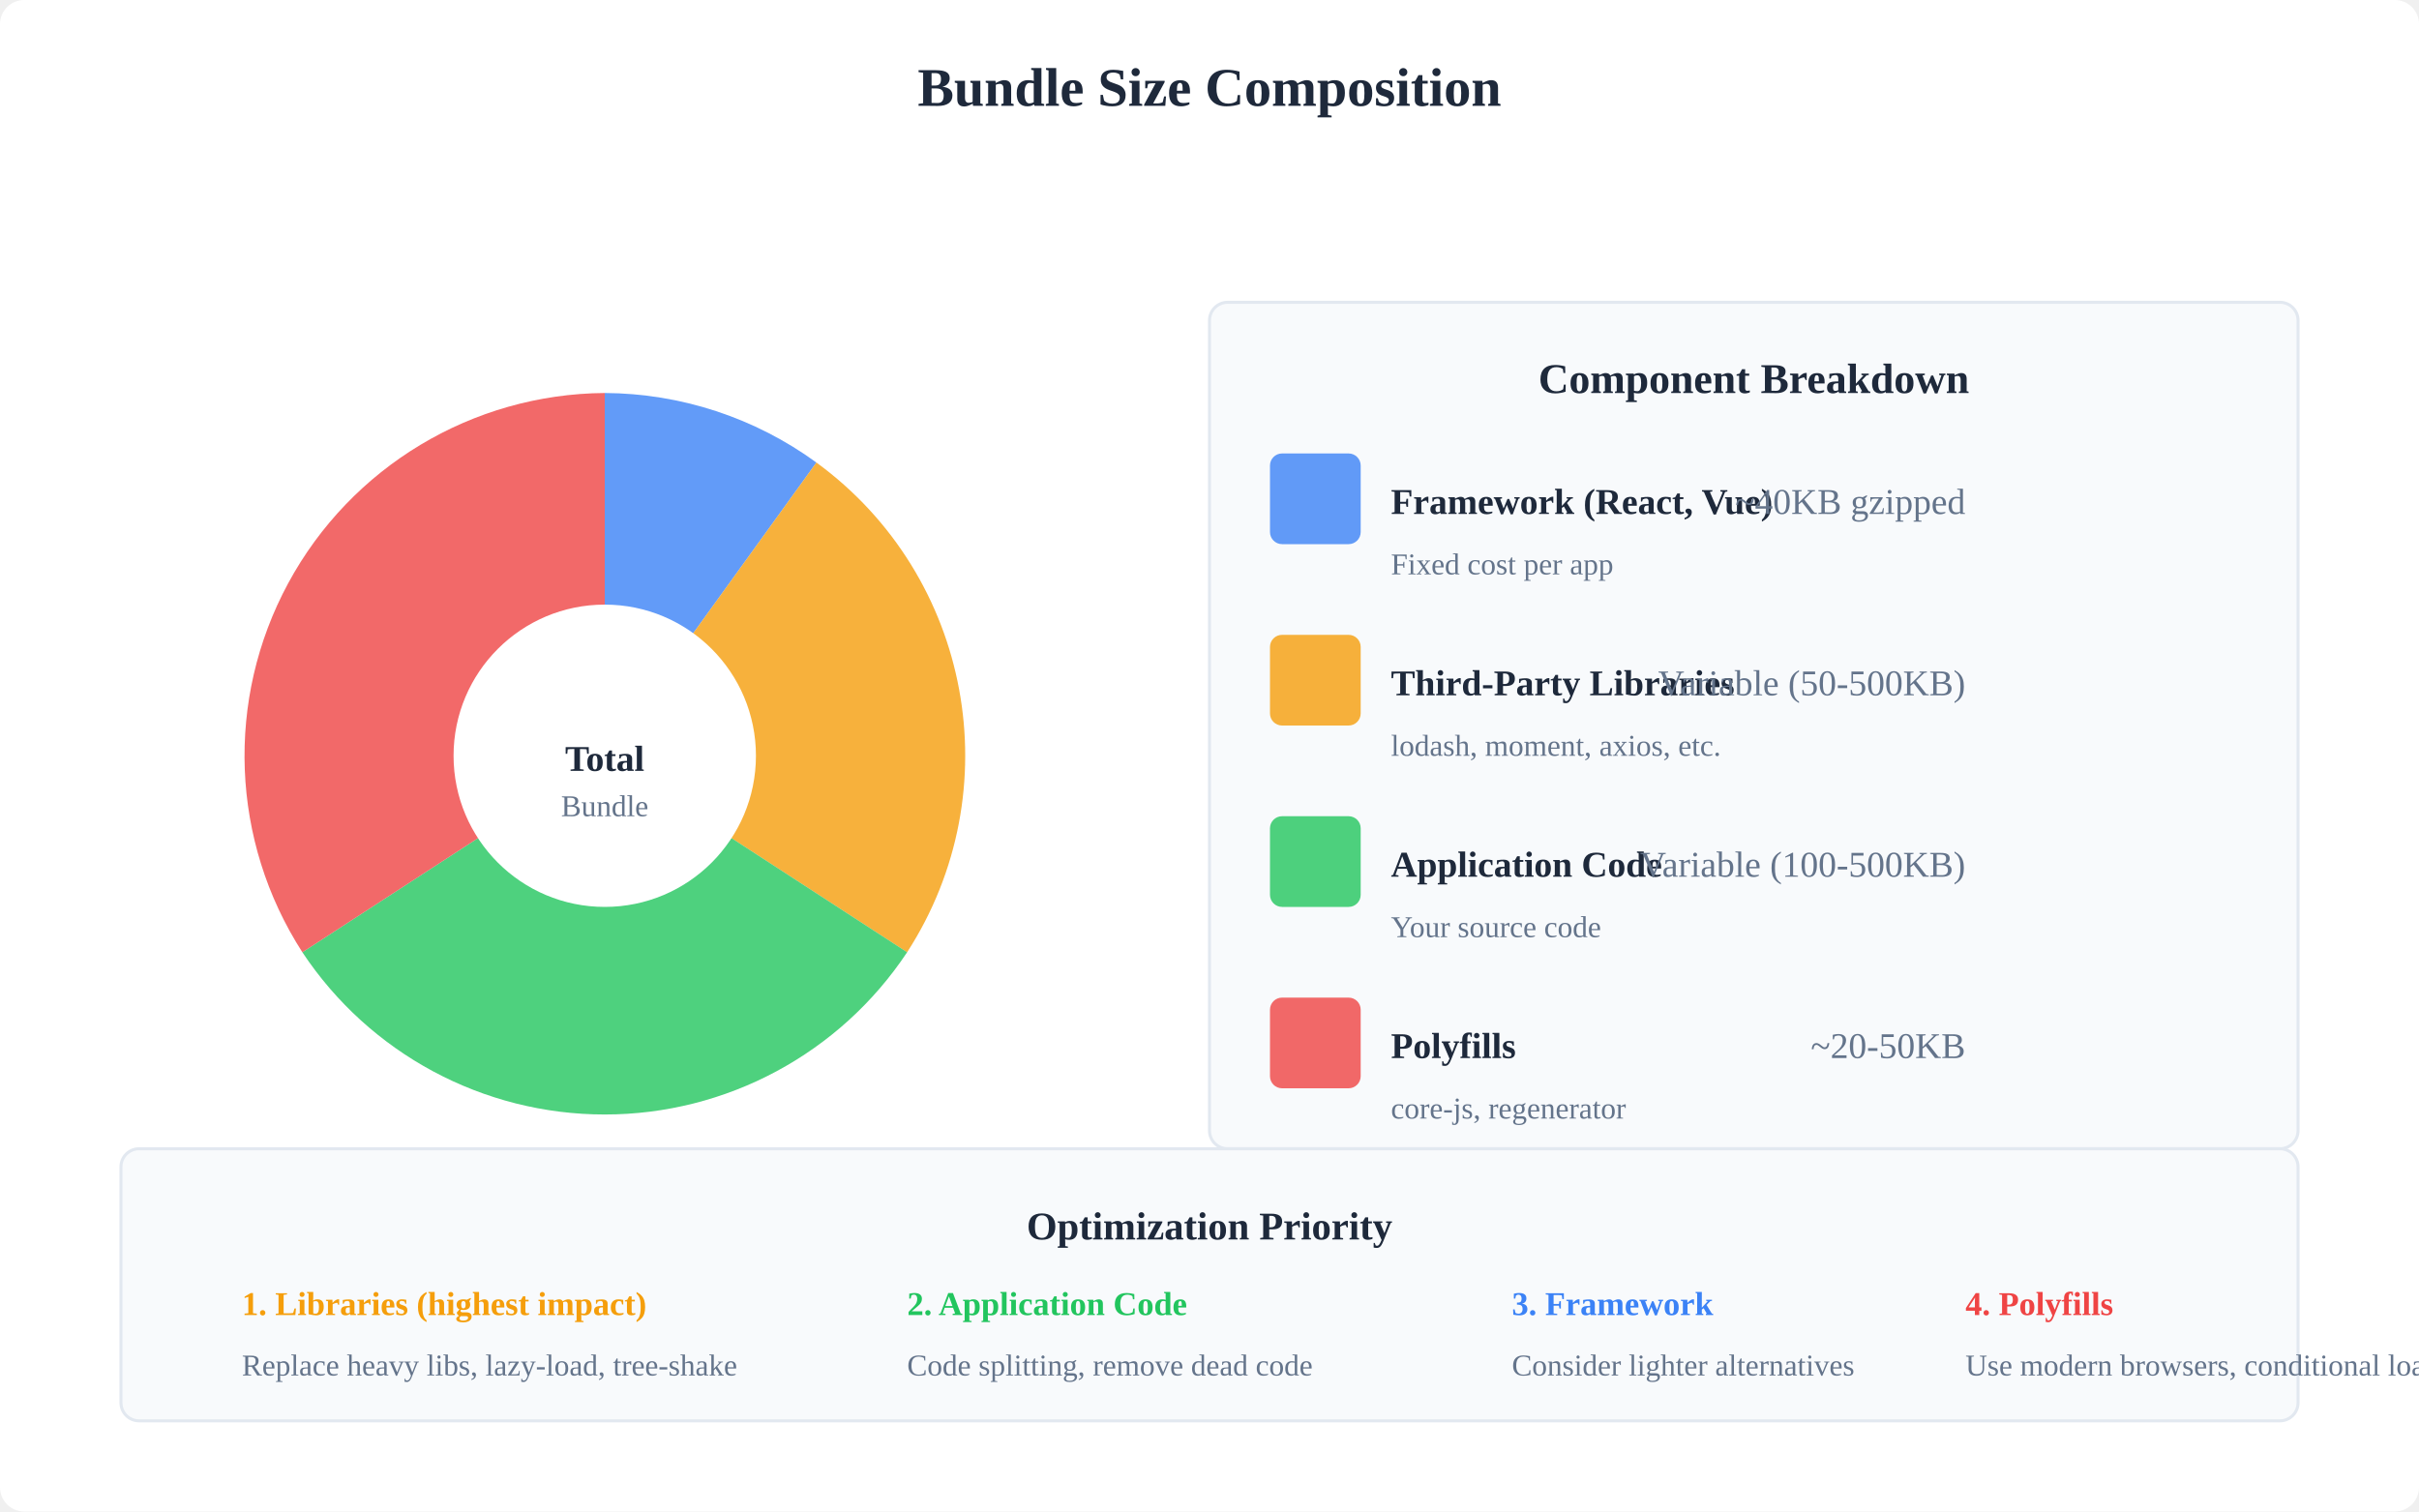
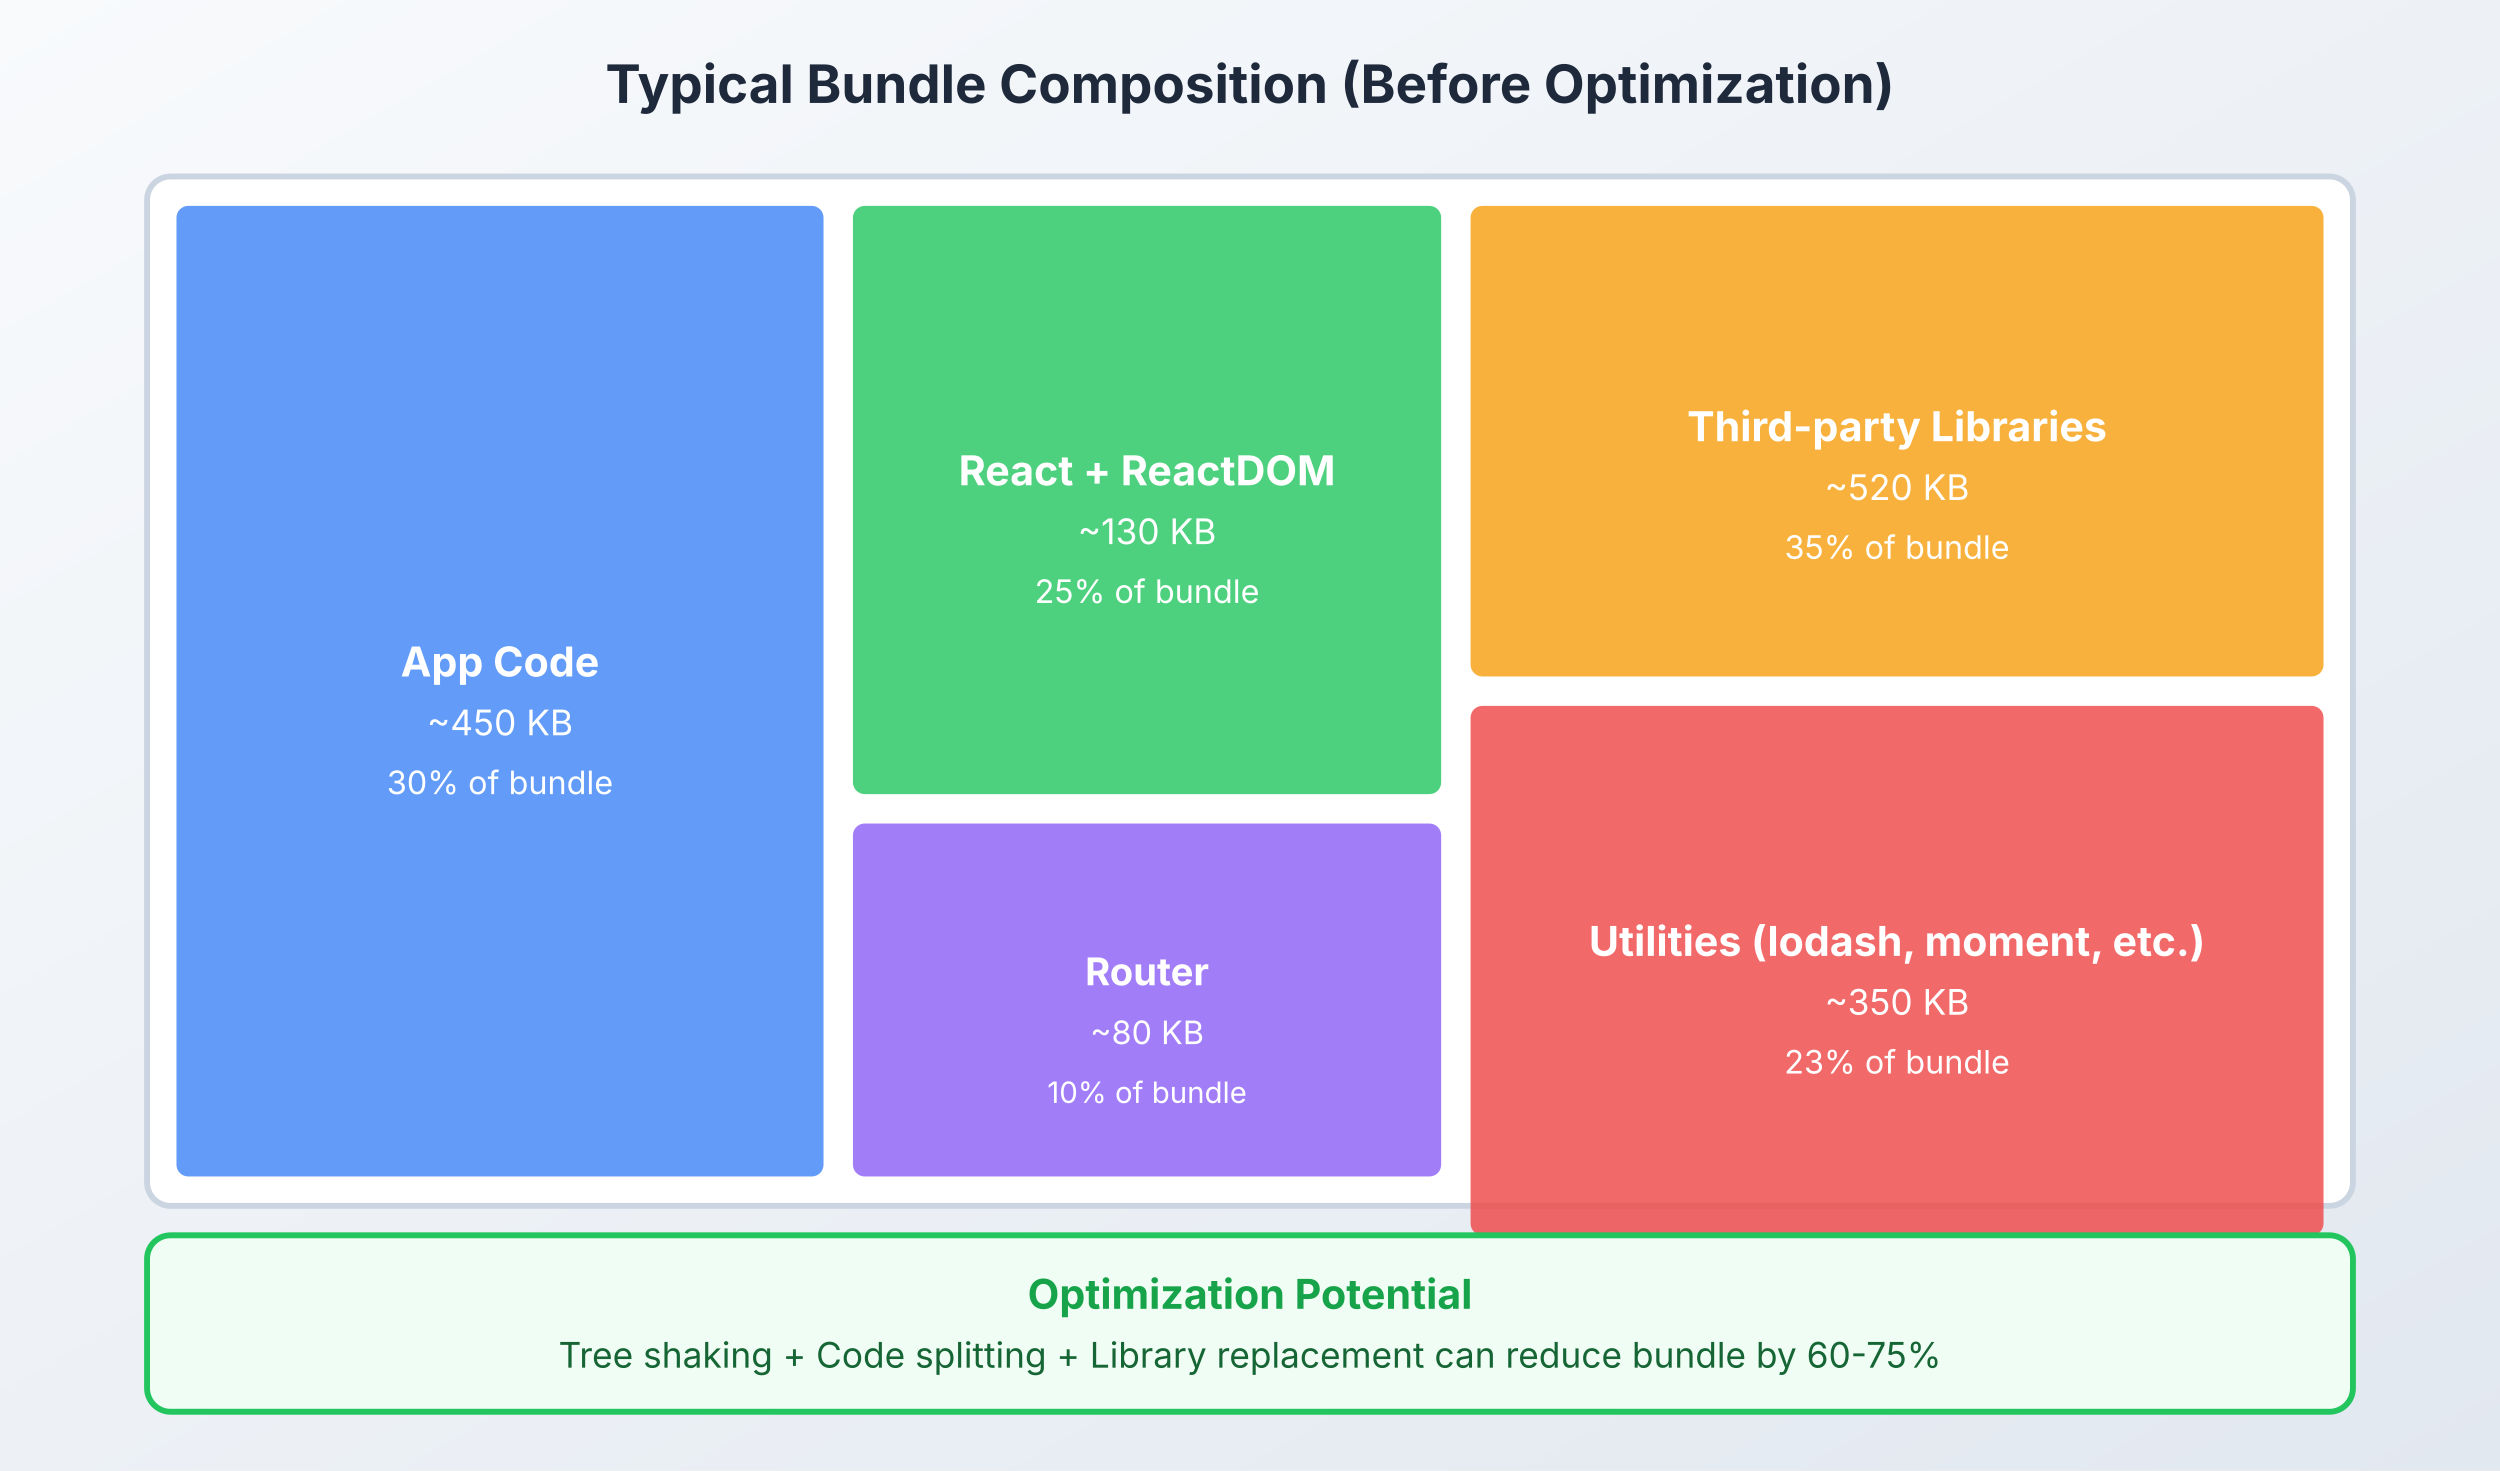
- <svg xmlns="http://www.w3.org/2000/svg" viewBox="0 0 800 500">
-   <rect fill="#ffffff" width="800" height="500" rx="8" />
-   <text x="400" y="35" text-anchor="middle" fill="#1e293b" font-size="18" font-weight="bold">Bundle Size Composition</text>
-   <g transform="translate(200, 250)">
-     <path d="M 0,0 L 0,-120 A 120,120 0 0,1 70,-97 Z" fill="#3b82f6" opacity="0.8" />
-     <path d="M 0,0 L 70,-97 A 120,120 0 0,1 100,65 Z" fill="#f59e0b" opacity="0.8" />
-     <path d="M 0,0 L 100,65 A 120,120 0 0,1 -100,65 Z" fill="#22c55e" opacity="0.8" />
-     <path d="M 0,0 L -100,65 A 120,120 0 0,1 0,-120 Z" fill="#ef4444" opacity="0.8" />
-     <circle cx="0" cy="0" r="50" fill="#ffffff" />
-     <text x="0" y="5" text-anchor="middle" fill="#1e293b" font-size="12" font-weight="bold">Total</text>
-     <text x="0" y="20" text-anchor="middle" fill="#64748b" font-size="10">Bundle</text>
-   </g>
-   <rect x="400" y="100" width="360" height="280" fill="#f8fafc" rx="6" stroke="#e2e8f0" stroke-width="1" />
-   <text x="580" y="130" text-anchor="middle" fill="#1e293b" font-size="14" font-weight="bold">Component Breakdown</text>
-   <rect x="420" y="150" width="30" height="30" fill="#3b82f6" opacity="0.8" rx="4" />
-   <text x="460" y="170" fill="#1e293b" font-size="12" font-weight="bold">Framework (React, Vue)</text>
-   <text x="650" y="170" text-anchor="end" fill="#64748b" font-size="12">~40KB gzipped</text>
-   <text x="460" y="190" fill="#64748b" font-size="10">Fixed cost per app</text>
-   <rect x="420" y="210" width="30" height="30" fill="#f59e0b" opacity="0.8" rx="4" />
-   <text x="460" y="230" fill="#1e293b" font-size="12" font-weight="bold">Third-Party Libraries</text>
-   <text x="650" y="230" text-anchor="end" fill="#64748b" font-size="12">Variable (50-500KB)</text>
-   <text x="460" y="250" fill="#64748b" font-size="10">lodash, moment, axios, etc.</text>
-   <rect x="420" y="270" width="30" height="30" fill="#22c55e" opacity="0.8" rx="4" />
-   <text x="460" y="290" fill="#1e293b" font-size="12" font-weight="bold">Application Code</text>
-   <text x="650" y="290" text-anchor="end" fill="#64748b" font-size="12">Variable (100-500KB)</text>
-   <text x="460" y="310" fill="#64748b" font-size="10">Your source code</text>
-   <rect x="420" y="330" width="30" height="30" fill="#ef4444" opacity="0.8" rx="4" />
-   <text x="460" y="350" fill="#1e293b" font-size="12" font-weight="bold">Polyfills</text>
-   <text x="650" y="350" text-anchor="end" fill="#64748b" font-size="12">~20-50KB</text>
-   <text x="460" y="370" fill="#64748b" font-size="10">core-js, regenerator</text>
-   <rect x="40" y="380" width="720" height="90" fill="#f8fafc" rx="6" stroke="#e2e8f0" stroke-width="1" />
-   <text x="400" y="410" text-anchor="middle" fill="#1e293b" font-size="13" font-weight="bold">Optimization Priority</text>
-   <text x="80" y="435" fill="#f59e0b" font-size="11" font-weight="bold">1. Libraries (highest impact)</text>
-   <text x="80" y="455" fill="#64748b" font-size="10">Replace heavy libs, lazy-load, tree-shake</text>
-   <text x="300" y="435" fill="#22c55e" font-size="11" font-weight="bold">2. Application Code</text>
-   <text x="300" y="455" fill="#64748b" font-size="10">Code splitting, remove dead code</text>
-   <text x="500" y="435" fill="#3b82f6" font-size="11" font-weight="bold">3. Framework</text>
-   <text x="500" y="455" fill="#64748b" font-size="10">Consider lighter alternatives</text>
-   <text x="650" y="435" fill="#ef4444" font-size="11" font-weight="bold">4. Polyfills</text>
-   <text x="650" y="455" fill="#64748b" font-size="10">Use modern browsers, conditional loading</text>
+ <svg xmlns="http://www.w3.org/2000/svg" viewBox="0 0 850 500" role="img" aria-labelledby="bundleSizeCompositionTitle bundleSizeCompositionDesc">
+   <defs>
+     <linearGradient id="bundleBg" x1="0%" y1="0%" x2="100%" y2="100%">
+       <stop offset="0%" style="stop-color:#f8fafc;stop-opacity:1" />
+       <stop offset="100%" style="stop-color:#e2e8f0;stop-opacity:1" />
+     </linearGradient>
+   </defs>
+   <rect width="850" height="500" fill="url(#bundleBg)" />
+   <text x="425" y="35" text-anchor="middle" font-family="system-ui, -apple-system, sans-serif" font-size="18" font-weight="700" fill="#1e293b">Typical Bundle Composition (Before Optimization)</text>
+   <rect x="50" y="60" width="750" height="350" rx="8" fill="#ffffff" stroke="#cbd5e1" stroke-width="2" />
+   <rect x="60" y="70" width="220" height="330" rx="4" fill="#3b82f6" opacity="0.8" />
+   <text x="170" y="230" text-anchor="middle" font-family="system-ui, -apple-system, sans-serif" font-size="14" font-weight="700" fill="#ffffff">App Code</text>
+   <text x="170" y="250" text-anchor="middle" font-family="system-ui, -apple-system, sans-serif" font-size="12" font-weight="400" fill="#ffffff">~450 KB</text>
+   <text x="170" y="270" text-anchor="middle" font-family="system-ui, -apple-system, sans-serif" font-size="11" font-weight="400" fill="#ffffff">30% of bundle</text>
+   <rect x="290" y="70" width="200" height="200" rx="4" fill="#22c55e" opacity="0.8" />
+   <text x="390" y="165" text-anchor="middle" font-family="system-ui, -apple-system, sans-serif" font-size="14" font-weight="700" fill="#ffffff">React + ReactDOM</text>
+   <text x="390" y="185" text-anchor="middle" font-family="system-ui, -apple-system, sans-serif" font-size="12" font-weight="400" fill="#ffffff">~130 KB</text>
+   <text x="390" y="205" text-anchor="middle" font-family="system-ui, -apple-system, sans-serif" font-size="11" font-weight="400" fill="#ffffff">25% of bundle</text>
+   <rect x="500" y="70" width="290" height="160" rx="4" fill="#f59e0b" opacity="0.8" />
+   <text x="645" y="150" text-anchor="middle" font-family="system-ui, -apple-system, sans-serif" font-size="14" font-weight="700" fill="#ffffff">Third-party Libraries</text>
+   <text x="645" y="170" text-anchor="middle" font-family="system-ui, -apple-system, sans-serif" font-size="12" font-weight="400" fill="#ffffff">~520 KB</text>
+   <text x="645" y="190" text-anchor="middle" font-family="system-ui, -apple-system, sans-serif" font-size="11" font-weight="400" fill="#ffffff">35% of bundle</text>
+   <rect x="290" y="280" width="200" height="120" rx="4" fill="#8b5cf6" opacity="0.8" />
+   <text x="390" y="335" text-anchor="middle" font-family="system-ui, -apple-system, sans-serif" font-size="13" font-weight="700" fill="#ffffff">Router</text>
+   <text x="390" y="355" text-anchor="middle" font-family="system-ui, -apple-system, sans-serif" font-size="11" font-weight="400" fill="#ffffff">~80 KB</text>
+   <text x="390" y="375" text-anchor="middle" font-family="system-ui, -apple-system, sans-serif" font-size="10" font-weight="400" fill="#ffffff">10% of bundle</text>
+   <rect x="500" y="240" width="290" height="180" rx="4" fill="#ef4444" opacity="0.8" />
+   <text x="645" y="325" text-anchor="middle" font-family="system-ui, -apple-system, sans-serif" font-size="14" font-weight="700" fill="#ffffff">Utilities (lodash, moment, etc.)</text>
+   <text x="645" y="345" text-anchor="middle" font-family="system-ui, -apple-system, sans-serif" font-size="12" font-weight="400" fill="#ffffff">~350 KB</text>
+   <text x="645" y="365" text-anchor="middle" font-family="system-ui, -apple-system, sans-serif" font-size="11" font-weight="400" fill="#ffffff">23% of bundle</text>
+   <rect x="50" y="420" width="750" height="60" rx="8" fill="#f0fdf4" stroke="#22c55e" stroke-width="2" />
+   <text x="425" y="445" text-anchor="middle" font-family="system-ui, -apple-system, sans-serif" font-size="14" font-weight="700" fill="#16a34a">Optimization Potential</text>
+   <text x="425" y="465" text-anchor="middle" font-family="system-ui, -apple-system, sans-serif" font-size="12" font-weight="400" fill="#166534">Tree shaking + Code splitting + Library replacement can reduce bundle by 60-75%</text>
</svg>
